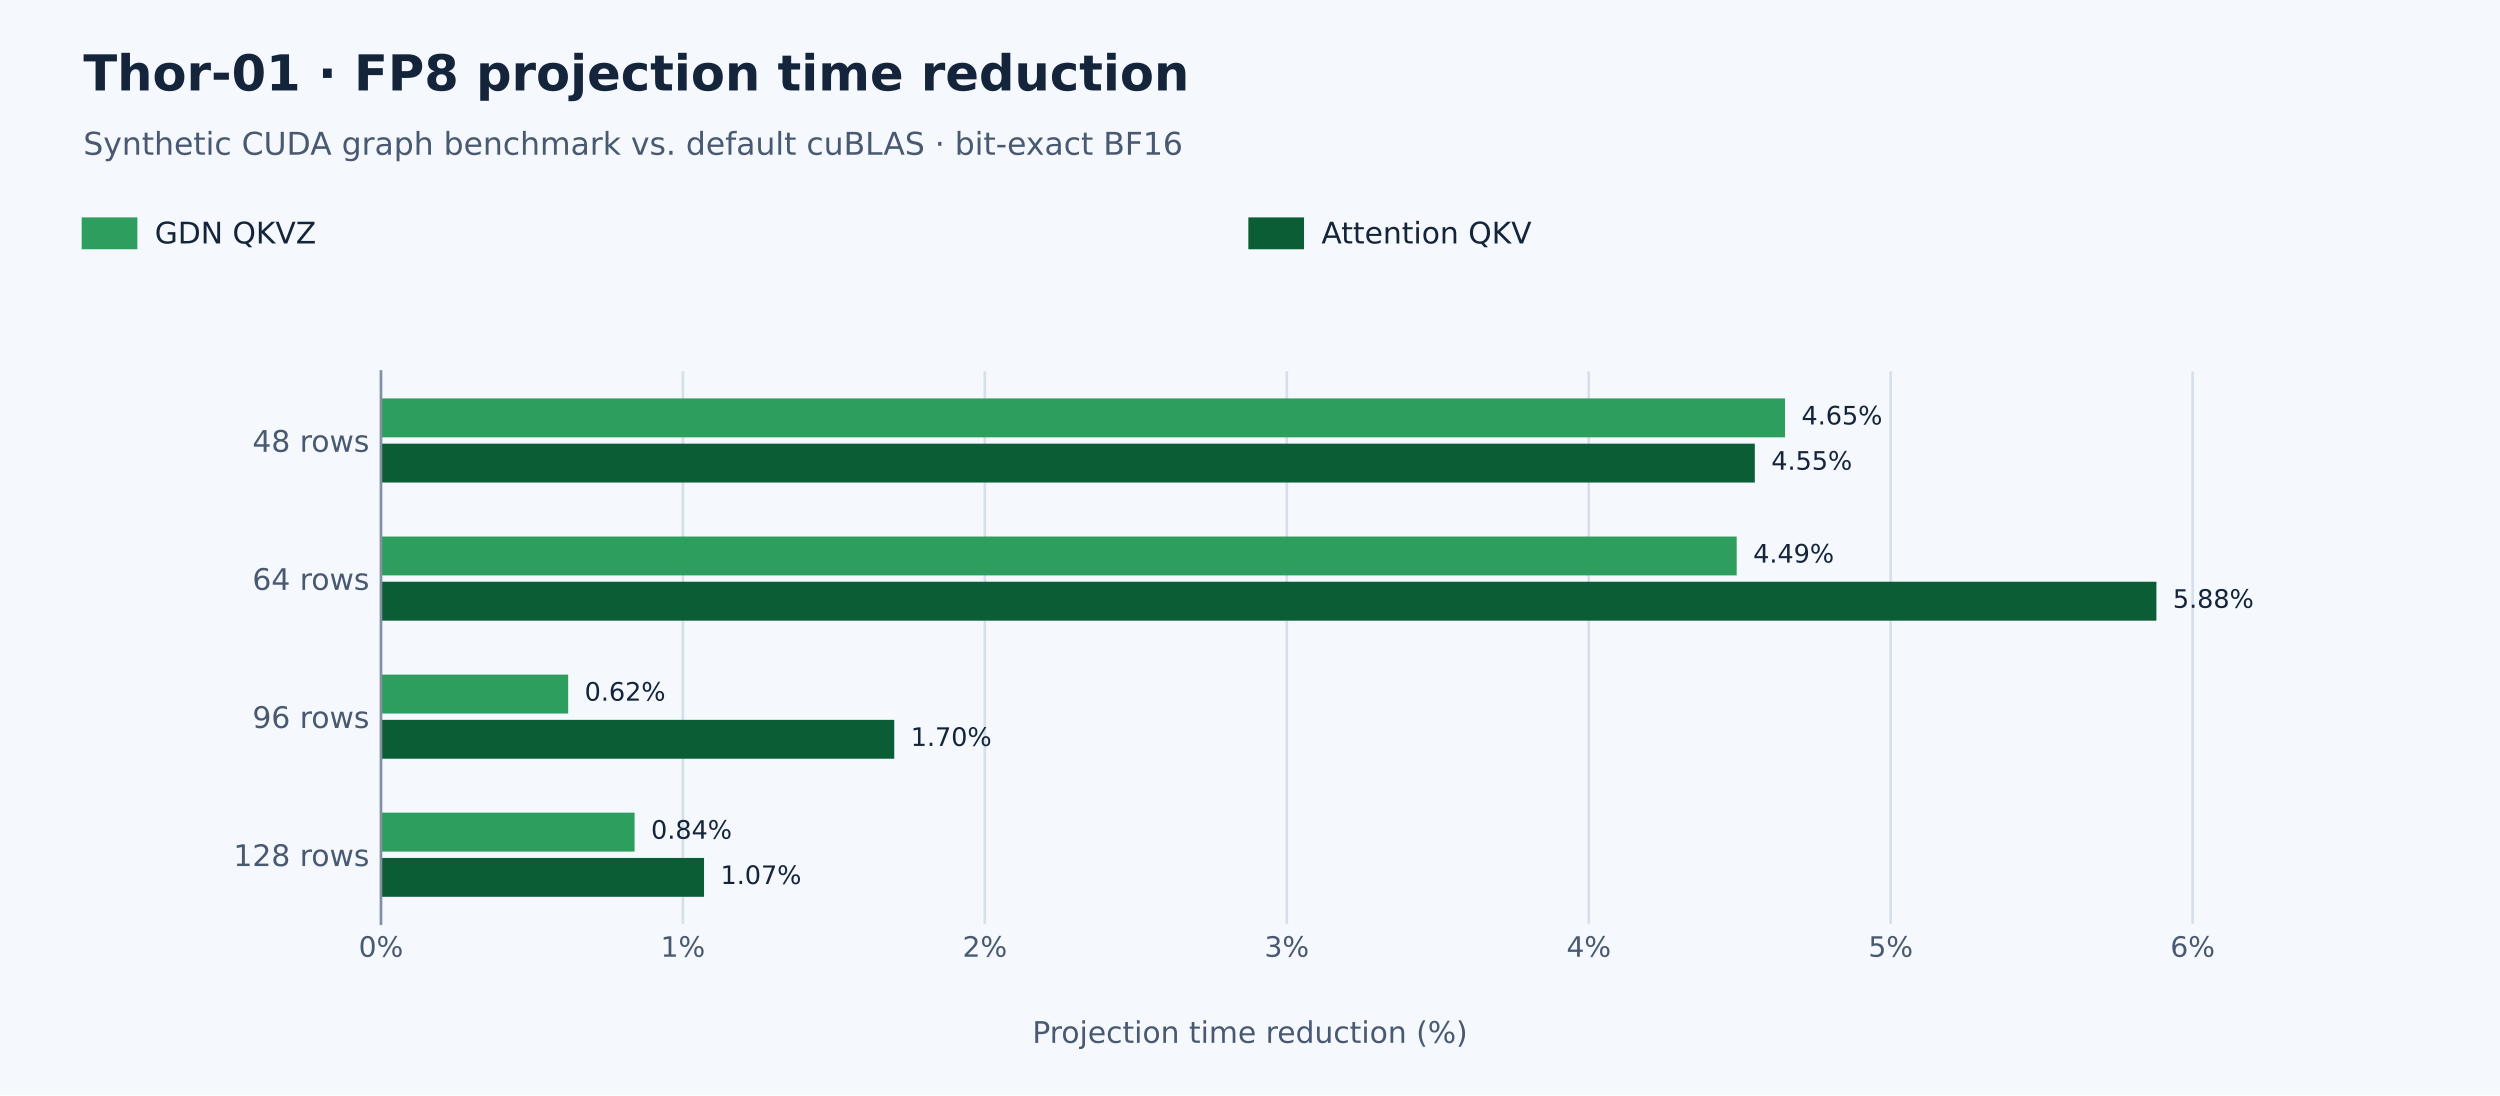
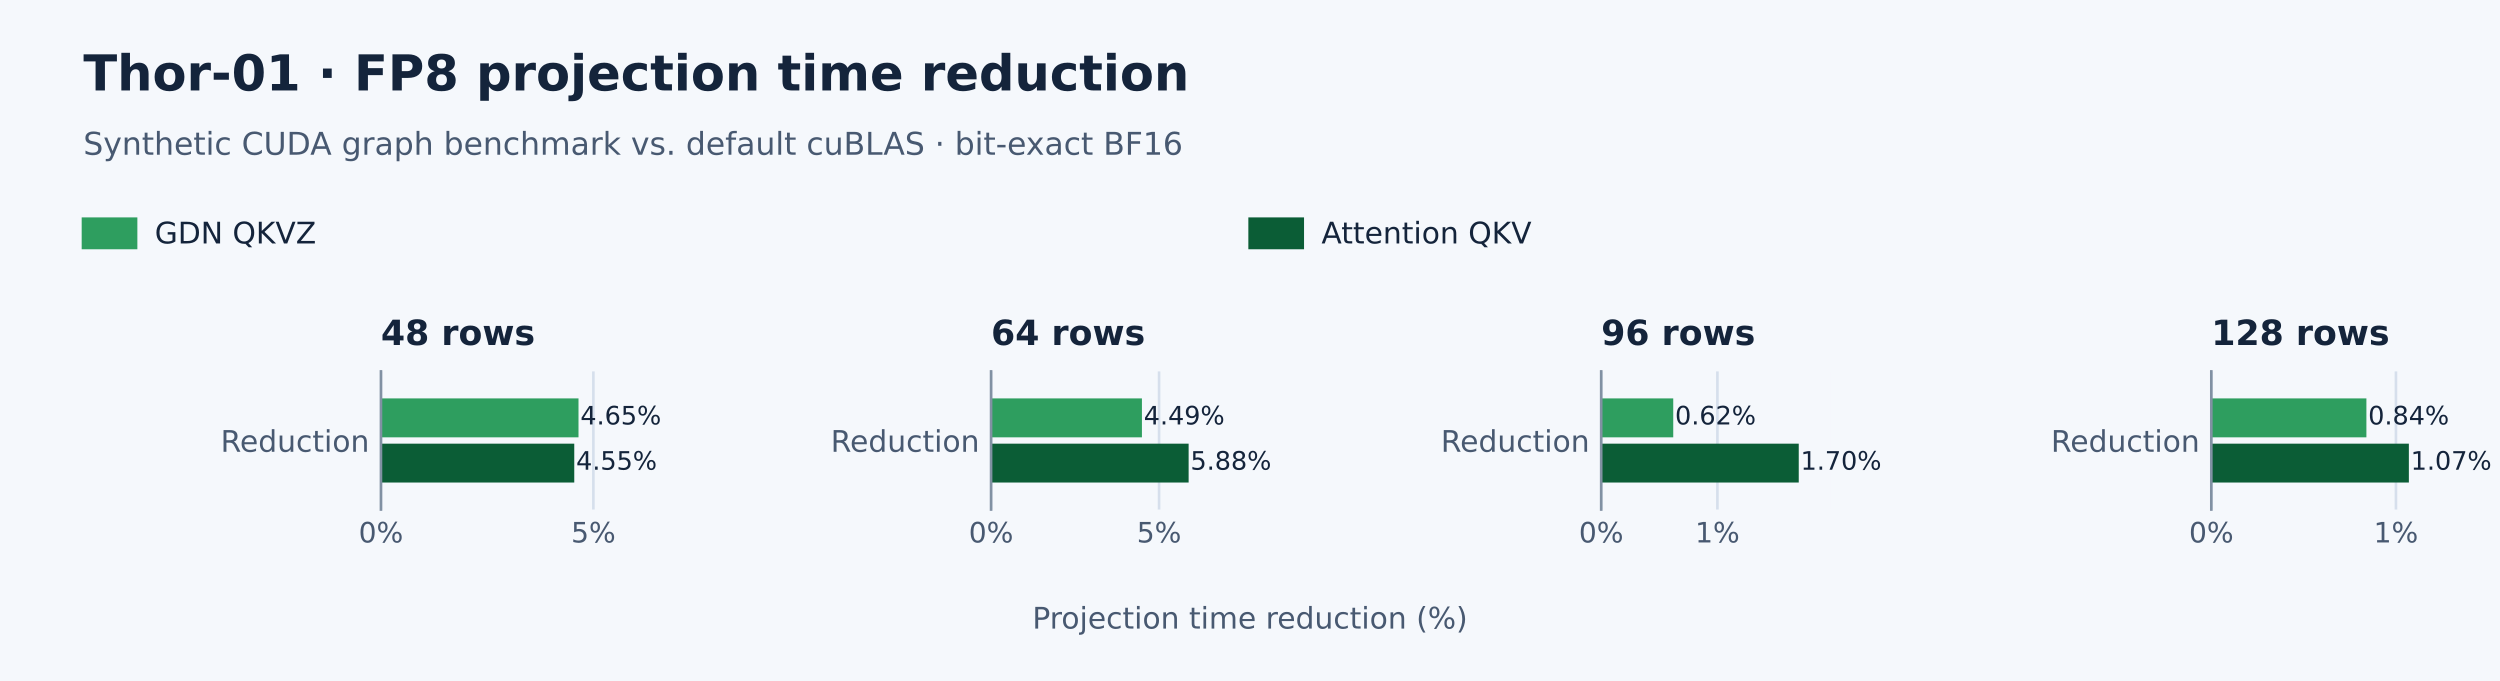
- <svg xmlns="http://www.w3.org/2000/svg" width="756pt" height="331.2pt" viewBox="0 0 756 331.2" version="1.1">
+ <svg xmlns="http://www.w3.org/2000/svg" width="756pt" height="205.92pt" viewBox="0 0 756 205.92" version="1.1">
  <defs>
    <style type="text/css">*{stroke-linejoin: round; stroke-linecap: butt}</style>
  </defs>
  <g id="figure_1">
    <g id="patch_1">
-       <path d="M 0 331.2  L 756 331.2  L 756 0  L 0 0  z " style="fill: #f5f8fc" />
+       <path d="M 0 205.92  L 756 205.92  L 756 0  L 0 0  z " style="fill: #f5f8fc" />
    </g>
    <g id="axes_1">
      <g id="patch_2">
-         <path d="M 115.2 279.36  L 738 279.36  L 738 112.32  L 115.2 112.32  z " style="fill: #f5f8fc" />
+         <path d="M 115.2 154.08  L 184.5 154.08  L 184.5 112.32  L 115.2 112.32  z " style="fill: #f5f8fc" />
      </g>
      <g id="matplotlib.axis_1">
        <g id="xtick_1">
          <g id="line2d_1">
-             <path d="M 115.2 279.36  L 115.2 112.32  " clip-path="url(#pfcefd30d66)" style="fill: none; stroke: #d6dfec; stroke-width: 0.8; stroke-linecap: square" />
+             <path d="M 115.2 154.08  L 115.2 112.32  " clip-path="url(#p41c8f8e82d)" style="fill: none; stroke: #d6dfec; stroke-width: 0.8; stroke-linecap: square" />
          </g>
          <g id="line2d_2" />
          <g id="text_1">
-             <text style="font-size: 8.5px; font-family: 'DejaVu Sans', 'Helvetica Neue', Helvetica, Arial, sans-serif; text-anchor: middle; fill: #485971" x="115.2" y="289.318" transform="rotate(-0 115.2 289.318)">0%</text>
+             <text style="font-size: 8.5px; font-family: 'DejaVu Sans', 'Helvetica Neue', Helvetica, Arial, sans-serif; text-anchor: middle; fill: #485971" x="115.2" y="164.038" transform="rotate(-0 115.2 164.038)">0%</text>
          </g>
        </g>
        <g id="xtick_2">
          <g id="line2d_3">
-             <path d="M 206.509 279.36  L 206.509 112.32  " clip-path="url(#pfcefd30d66)" style="fill: none; stroke: #d6dfec; stroke-width: 0.8; stroke-linecap: square" />
+             <path d="M 179.438 154.08  L 179.438 112.32  " clip-path="url(#p41c8f8e82d)" style="fill: none; stroke: #d6dfec; stroke-width: 0.8; stroke-linecap: square" />
          </g>
          <g id="line2d_4" />
          <g id="text_2">
-             <text style="font-size: 8.5px; font-family: 'DejaVu Sans', 'Helvetica Neue', Helvetica, Arial, sans-serif; text-anchor: middle; fill: #485971" x="206.509" y="289.318" transform="rotate(-0 206.5089 289.318)">1%</text>
-           </g>
-         </g>
-         <g id="xtick_3">
-           <g id="line2d_5">
-             <path d="M 297.818 279.36  L 297.818 112.32  " clip-path="url(#pfcefd30d66)" style="fill: none; stroke: #d6dfec; stroke-width: 0.8; stroke-linecap: square" />
-           </g>
-           <g id="line2d_6" />
-           <g id="text_3">
-             <text style="font-size: 8.5px; font-family: 'DejaVu Sans', 'Helvetica Neue', Helvetica, Arial, sans-serif; text-anchor: middle; fill: #485971" x="297.818" y="289.318" transform="rotate(-0 297.8179 289.318)">2%</text>
-           </g>
-         </g>
-         <g id="xtick_4">
-           <g id="line2d_7">
-             <path d="M 389.127 279.36  L 389.127 112.32  " clip-path="url(#pfcefd30d66)" style="fill: none; stroke: #d6dfec; stroke-width: 0.8; stroke-linecap: square" />
-           </g>
-           <g id="line2d_8" />
-           <g id="text_4">
-             <text style="font-size: 8.5px; font-family: 'DejaVu Sans', 'Helvetica Neue', Helvetica, Arial, sans-serif; text-anchor: middle; fill: #485971" x="389.127" y="289.318" transform="rotate(-0 389.1268 289.318)">3%</text>
-           </g>
-         </g>
-         <g id="xtick_5">
-           <g id="line2d_9">
-             <path d="M 480.436 279.36  L 480.436 112.32  " clip-path="url(#pfcefd30d66)" style="fill: none; stroke: #d6dfec; stroke-width: 0.8; stroke-linecap: square" />
-           </g>
-           <g id="line2d_10" />
-           <g id="text_5">
-             <text style="font-size: 8.5px; font-family: 'DejaVu Sans', 'Helvetica Neue', Helvetica, Arial, sans-serif; text-anchor: middle; fill: #485971" x="480.436" y="289.318" transform="rotate(-0 480.4357 289.318)">4%</text>
-           </g>
-         </g>
-         <g id="xtick_6">
-           <g id="line2d_11">
-             <path d="M 571.745 279.36  L 571.745 112.32  " clip-path="url(#pfcefd30d66)" style="fill: none; stroke: #d6dfec; stroke-width: 0.8; stroke-linecap: square" />
-           </g>
-           <g id="line2d_12" />
-           <g id="text_6">
-             <text style="font-size: 8.5px; font-family: 'DejaVu Sans', 'Helvetica Neue', Helvetica, Arial, sans-serif; text-anchor: middle; fill: #485971" x="571.745" y="289.318" transform="rotate(-0 571.7447 289.318)">5%</text>
-           </g>
-         </g>
-         <g id="xtick_7">
-           <g id="line2d_13">
-             <path d="M 663.054 279.36  L 663.054 112.32  " clip-path="url(#pfcefd30d66)" style="fill: none; stroke: #d6dfec; stroke-width: 0.8; stroke-linecap: square" />
-           </g>
-           <g id="line2d_14" />
-           <g id="text_7">
-             <text style="font-size: 8.5px; font-family: 'DejaVu Sans', 'Helvetica Neue', Helvetica, Arial, sans-serif; text-anchor: middle; fill: #485971" x="663.054" y="289.318" transform="rotate(-0 663.0536 289.318)">6%</text>
+             <text style="font-size: 8.5px; font-family: 'DejaVu Sans', 'Helvetica Neue', Helvetica, Arial, sans-serif; text-anchor: middle; fill: #485971" x="179.438" y="164.038" transform="rotate(-0 179.438 164.038)">5%</text>
          </g>
        </g>
      </g>
      <g id="matplotlib.axis_2">
        <g id="ytick_1">
+           <g id="line2d_5" />
+           <g id="text_3">
+             <text style="font-size: 9px; font-family: 'DejaVu Sans', 'Helvetica Neue', Helvetica, Arial, sans-serif; text-anchor: end; fill: #485971" x="111.7" y="136.619" transform="rotate(-0 111.7 136.6193)">Reduction</text>
+           </g>
+         </g>
+       </g>
+       <g id="patch_3">
+         <path d="M 115.2 120.478  L 174.941 120.478  L 174.941 132.242  L 115.2 132.242  z " clip-path="url(#p41c8f8e82d)" style="fill: #2e9e5f" />
+       </g>
+       <g id="patch_4">
+         <path d="M 115.2 134.158  L 173.657 134.158  L 173.657 145.922  L 115.2 145.922  z " clip-path="url(#p41c8f8e82d)" style="fill: #0b5d36" />
+       </g>
+       <g id="patch_5">
+         <path d="M 115.2 154.08  L 115.2 112.32  " style="fill: none; stroke: #8191a3; stroke-width: 0.8; stroke-linejoin: miter; stroke-linecap: square" />
+       </g>
+       <g id="text_4">
+         <text style="font-size: 7.7px; font-family: 'DejaVu Sans', 'Helvetica Neue', Helvetica, Arial, sans-serif; text-anchor: start; fill: #14243b" x="175.496" y="128.36" transform="rotate(-0 175.4958 128.3602)">4.65%</text>
+       </g>
+       <g id="text_5">
+         <text style="font-size: 7.7px; font-family: 'DejaVu Sans', 'Helvetica Neue', Helvetica, Arial, sans-serif; text-anchor: start; fill: #14243b" x="174.211" y="142.04" transform="rotate(-0 174.211 142.0402)">4.55%</text>
+       </g>
+       <g id="text_6">
+         <text style="font-weight: 700; font-size: 10.5px; font-family: 'DejaVu Sans', 'Helvetica Neue', Helvetica, Arial, sans-serif; text-anchor: start; fill: #14243b" x="115.2" y="104.32" transform="rotate(-0 115.2 104.32)">48 rows</text>
+       </g>
+     </g>
+     <g id="axes_2">
+       <g id="patch_6">
+         <path d="M 299.7 154.08  L 369 154.08  L 369 112.32  L 299.7 112.32  z " style="fill: #f5f8fc" />
+       </g>
+       <g id="matplotlib.axis_3">
+         <g id="xtick_3">
+           <g id="line2d_6">
+             <path d="M 299.7 154.08  L 299.7 112.32  " clip-path="url(#pa7d9a19bf4)" style="fill: none; stroke: #d6dfec; stroke-width: 0.8; stroke-linecap: square" />
+           </g>
+           <g id="line2d_7" />
+           <g id="text_7">
+             <text style="font-size: 8.5px; font-family: 'DejaVu Sans', 'Helvetica Neue', Helvetica, Arial, sans-serif; text-anchor: middle; fill: #485971" x="299.7" y="164.038" transform="rotate(-0 299.7 164.038)">0%</text>
+           </g>
+         </g>
+         <g id="xtick_4">
+           <g id="line2d_8">
+             <path d="M 350.5 154.08  L 350.5 112.32  " clip-path="url(#pa7d9a19bf4)" style="fill: none; stroke: #d6dfec; stroke-width: 0.8; stroke-linecap: square" />
+           </g>
+           <g id="line2d_9" />
+           <g id="text_8">
+             <text style="font-size: 8.5px; font-family: 'DejaVu Sans', 'Helvetica Neue', Helvetica, Arial, sans-serif; text-anchor: middle; fill: #485971" x="350.5" y="164.038" transform="rotate(-0 350.5005 164.038)">5%</text>
+           </g>
+         </g>
+       </g>
+       <g id="matplotlib.axis_4">
+         <g id="ytick_2">
+           <g id="line2d_10" />
+           <g id="text_9">
+             <text style="font-size: 9px; font-family: 'DejaVu Sans', 'Helvetica Neue', Helvetica, Arial, sans-serif; text-anchor: end; fill: #485971" x="296.2" y="136.619" transform="rotate(-0 296.2 136.6193)">Reduction</text>
+           </g>
+         </g>
+       </g>
+       <g id="patch_7">
+         <path d="M 299.7 120.478  L 345.319 120.478  L 345.319 132.242  L 299.7 132.242  z " clip-path="url(#pa7d9a19bf4)" style="fill: #2e9e5f" />
+       </g>
+       <g id="patch_8">
+         <path d="M 299.7 134.158  L 359.441 134.158  L 359.441 145.922  L 299.7 145.922  z " clip-path="url(#pa7d9a19bf4)" style="fill: #0b5d36" />
+       </g>
+       <g id="patch_9">
+         <path d="M 299.7 154.08  L 299.7 112.32  " style="fill: none; stroke: #8191a3; stroke-width: 0.8; stroke-linejoin: miter; stroke-linecap: square" />
+       </g>
+       <g id="text_10">
+         <text style="font-size: 7.7px; font-family: 'DejaVu Sans', 'Helvetica Neue', Helvetica, Arial, sans-serif; text-anchor: start; fill: #14243b" x="345.873" y="128.36" transform="rotate(-0 345.8732 128.3602)">4.49%</text>
+       </g>
+       <g id="text_11">
+         <text style="font-size: 7.7px; font-family: 'DejaVu Sans', 'Helvetica Neue', Helvetica, Arial, sans-serif; text-anchor: start; fill: #14243b" x="359.996" y="142.04" transform="rotate(-0 359.9958 142.0402)">5.88%</text>
+       </g>
+       <g id="text_12">
+         <text style="font-weight: 700; font-size: 10.5px; font-family: 'DejaVu Sans', 'Helvetica Neue', Helvetica, Arial, sans-serif; text-anchor: start; fill: #14243b" x="299.7" y="104.32" transform="rotate(-0 299.7 104.32)">64 rows</text>
+       </g>
+     </g>
+     <g id="axes_3">
+       <g id="patch_10">
+         <path d="M 484.2 154.08  L 553.5 154.08  L 553.5 112.32  L 484.2 112.32  z " style="fill: #f5f8fc" />
+       </g>
+       <g id="matplotlib.axis_5">
+         <g id="xtick_5">
+           <g id="line2d_11">
+             <path d="M 484.2 154.08  L 484.2 112.32  " clip-path="url(#pa550326b88)" style="fill: none; stroke: #d6dfec; stroke-width: 0.8; stroke-linecap: square" />
+           </g>
+           <g id="line2d_12" />
+           <g id="text_13">
+             <text style="font-size: 8.5px; font-family: 'DejaVu Sans', 'Helvetica Neue', Helvetica, Arial, sans-serif; text-anchor: middle; fill: #485971" x="484.2" y="164.038" transform="rotate(-0 484.2 164.038)">0%</text>
+           </g>
+         </g>
+         <g id="xtick_6">
+           <g id="line2d_13">
+             <path d="M 519.342 154.08  L 519.342 112.32  " clip-path="url(#pa550326b88)" style="fill: none; stroke: #d6dfec; stroke-width: 0.8; stroke-linecap: square" />
+           </g>
+           <g id="line2d_14" />
+           <g id="text_14">
+             <text style="font-size: 8.5px; font-family: 'DejaVu Sans', 'Helvetica Neue', Helvetica, Arial, sans-serif; text-anchor: middle; fill: #485971" x="519.342" y="164.038" transform="rotate(-0 519.342 164.038)">1%</text>
+           </g>
+         </g>
+       </g>
+       <g id="matplotlib.axis_6">
+         <g id="ytick_3">
          <g id="line2d_15" />
-           <g id="text_8">
-             <text style="font-size: 9px; font-family: 'DejaVu Sans', 'Helvetica Neue', Helvetica, Arial, sans-serif; text-anchor: end; fill: #485971" x="111.7" y="136.619" transform="rotate(-0 111.7 136.6189)">48 rows</text>
-           </g>
-         </g>
-         <g id="ytick_2">
-           <g id="line2d_16" />
-           <g id="text_9">
-             <text style="font-size: 9px; font-family: 'DejaVu Sans', 'Helvetica Neue', Helvetica, Arial, sans-serif; text-anchor: end; fill: #485971" x="111.7" y="178.379" transform="rotate(-0 111.7 178.3789)">64 rows</text>
-           </g>
-         </g>
-         <g id="ytick_3">
+           <g id="text_15">
+             <text style="font-size: 9px; font-family: 'DejaVu Sans', 'Helvetica Neue', Helvetica, Arial, sans-serif; text-anchor: end; fill: #485971" x="480.7" y="136.619" transform="rotate(-0 480.7 136.6193)">Reduction</text>
+           </g>
+         </g>
+       </g>
+       <g id="patch_11">
+         <path d="M 484.2 120.478  L 505.988 120.478  L 505.988 132.242  L 484.2 132.242  z " clip-path="url(#pa550326b88)" style="fill: #2e9e5f" />
+       </g>
+       <g id="patch_12">
+         <path d="M 484.2 134.158  L 543.941 134.158  L 543.941 145.922  L 484.2 145.922  z " clip-path="url(#pa550326b88)" style="fill: #0b5d36" />
+       </g>
+       <g id="patch_13">
+         <path d="M 484.2 154.08  L 484.2 112.32  " style="fill: none; stroke: #8191a3; stroke-width: 0.8; stroke-linejoin: miter; stroke-linecap: square" />
+       </g>
+       <g id="text_16">
+         <text style="font-size: 7.7px; font-family: 'DejaVu Sans', 'Helvetica Neue', Helvetica, Arial, sans-serif; text-anchor: start; fill: #14243b" x="506.542" y="128.36" transform="rotate(-0 506.5424 128.3602)">0.62%</text>
+       </g>
+       <g id="text_17">
+         <text style="font-size: 7.7px; font-family: 'DejaVu Sans', 'Helvetica Neue', Helvetica, Arial, sans-serif; text-anchor: start; fill: #14243b" x="544.496" y="142.04" transform="rotate(-0 544.4958 142.0402)">1.70%</text>
+       </g>
+       <g id="text_18">
+         <text style="font-weight: 700; font-size: 10.5px; font-family: 'DejaVu Sans', 'Helvetica Neue', Helvetica, Arial, sans-serif; text-anchor: start; fill: #14243b" x="484.2" y="104.32" transform="rotate(-0 484.2 104.32)">96 rows</text>
+       </g>
+     </g>
+     <g id="axes_4">
+       <g id="patch_14">
+         <path d="M 668.7 154.08  L 738 154.08  L 738 112.32  L 668.7 112.32  z " style="fill: #f5f8fc" />
+       </g>
+       <g id="matplotlib.axis_7">
+         <g id="xtick_7">
+           <g id="line2d_16">
+             <path d="M 668.7 154.08  L 668.7 112.32  " clip-path="url(#p7dd41952dc)" style="fill: none; stroke: #d6dfec; stroke-width: 0.8; stroke-linecap: square" />
+           </g>
          <g id="line2d_17" />
-           <g id="text_10">
-             <text style="font-size: 9px; font-family: 'DejaVu Sans', 'Helvetica Neue', Helvetica, Arial, sans-serif; text-anchor: end; fill: #485971" x="111.7" y="220.139" transform="rotate(-0 111.7 220.1389)">96 rows</text>
-           </g>
-         </g>
+           <g id="text_19">
+             <text style="font-size: 8.5px; font-family: 'DejaVu Sans', 'Helvetica Neue', Helvetica, Arial, sans-serif; text-anchor: middle; fill: #485971" x="668.7" y="164.038" transform="rotate(-0 668.7 164.038)">0%</text>
+           </g>
+         </g>
+         <g id="xtick_8">
+           <g id="line2d_18">
+             <path d="M 724.533 154.08  L 724.533 112.32  " clip-path="url(#p7dd41952dc)" style="fill: none; stroke: #d6dfec; stroke-width: 0.8; stroke-linecap: square" />
+           </g>
+           <g id="line2d_19" />
+           <g id="text_20">
+             <text style="font-size: 8.5px; font-family: 'DejaVu Sans', 'Helvetica Neue', Helvetica, Arial, sans-serif; text-anchor: middle; fill: #485971" x="724.533" y="164.038" transform="rotate(-0 724.5331 164.038)">1%</text>
+           </g>
+         </g>
+       </g>
+       <g id="matplotlib.axis_8">
        <g id="ytick_4">
-           <g id="line2d_18" />
-           <g id="text_11">
-             <text style="font-size: 9px; font-family: 'DejaVu Sans', 'Helvetica Neue', Helvetica, Arial, sans-serif; text-anchor: end; fill: #485971" x="111.7" y="261.899" transform="rotate(-0 111.7 261.8989)">128 rows</text>
-           </g>
-         </g>
-       </g>
-       <g id="patch_3">
-         <path d="M 115.2 120.478  L 539.787 120.478  L 539.787 132.242  L 115.2 132.242  z " clip-path="url(#pfcefd30d66)" style="fill: #2e9e5f" />
-       </g>
-       <g id="patch_4">
-         <path d="M 115.2 134.158  L 530.656 134.158  L 530.656 145.922  L 115.2 145.922  z " clip-path="url(#pfcefd30d66)" style="fill: #0b5d36" />
-       </g>
-       <g id="patch_5">
-         <path d="M 115.2 162.238  L 525.177 162.238  L 525.177 174.002  L 115.2 174.002  z " clip-path="url(#pfcefd30d66)" style="fill: #2e9e5f" />
-       </g>
-       <g id="patch_6">
-         <path d="M 115.2 175.918  L 652.097 175.918  L 652.097 187.682  L 115.2 187.682  z " clip-path="url(#pfcefd30d66)" style="fill: #0b5d36" />
-       </g>
-       <g id="patch_7">
-         <path d="M 115.2 203.998  L 171.812 203.998  L 171.812 215.762  L 115.2 215.762  z " clip-path="url(#pfcefd30d66)" style="fill: #2e9e5f" />
-       </g>
-       <g id="patch_8">
-         <path d="M 115.2 217.678  L 270.425 217.678  L 270.425 229.442  L 115.2 229.442  z " clip-path="url(#pfcefd30d66)" style="fill: #0b5d36" />
-       </g>
-       <g id="patch_9">
-         <path d="M 115.2 245.758  L 191.9 245.758  L 191.9 257.522  L 115.2 257.522  z " clip-path="url(#pfcefd30d66)" style="fill: #2e9e5f" />
-       </g>
-       <g id="patch_10">
-         <path d="M 115.2 259.438  L 212.901 259.438  L 212.901 271.202  L 115.2 271.202  z " clip-path="url(#pfcefd30d66)" style="fill: #0b5d36" />
-       </g>
-       <g id="patch_11">
-         <path d="M 115.2 279.36  L 115.2 112.32  " style="fill: none; stroke: #8191a3; stroke-width: 0.8; stroke-linejoin: miter; stroke-linecap: square" />
-       </g>
-       <g id="text_12">
-         <text style="font-size: 7.7px; font-family: 'DejaVu Sans', 'Helvetica Neue', Helvetica, Arial, sans-serif; text-anchor: start; fill: #14243b" x="544.769" y="128.36" transform="rotate(-0 544.769 128.3602)">4.65%</text>
-       </g>
-       <g id="text_13">
-         <text style="font-size: 7.7px; font-family: 'DejaVu Sans', 'Helvetica Neue', Helvetica, Arial, sans-serif; text-anchor: start; fill: #14243b" x="535.638" y="142.04" transform="rotate(-0 535.6381 142.0402)">4.55%</text>
-       </g>
-       <g id="text_14">
-         <text style="font-size: 7.7px; font-family: 'DejaVu Sans', 'Helvetica Neue', Helvetica, Arial, sans-serif; text-anchor: start; fill: #14243b" x="530.16" y="170.12" transform="rotate(-0 530.1595 170.1202)">4.49%</text>
-       </g>
-       <g id="text_15">
-         <text style="font-size: 7.7px; font-family: 'DejaVu Sans', 'Helvetica Neue', Helvetica, Arial, sans-serif; text-anchor: start; fill: #14243b" x="657.079" y="183.8" transform="rotate(-0 657.079 183.8002)">5.88%</text>
-       </g>
-       <g id="text_16">
-         <text style="font-size: 7.7px; font-family: 'DejaVu Sans', 'Helvetica Neue', Helvetica, Arial, sans-serif; text-anchor: start; fill: #14243b" x="176.794" y="211.88" transform="rotate(-0 176.7939 211.8802)">0.62%</text>
-       </g>
-       <g id="text_17">
-         <text style="font-size: 7.7px; font-family: 'DejaVu Sans', 'Helvetica Neue', Helvetica, Arial, sans-serif; text-anchor: start; fill: #14243b" x="275.408" y="225.56" transform="rotate(-0 275.4076 225.5602)">1.70%</text>
-       </g>
-       <g id="text_18">
-         <text style="font-size: 7.7px; font-family: 'DejaVu Sans', 'Helvetica Neue', Helvetica, Arial, sans-serif; text-anchor: start; fill: #14243b" x="196.882" y="253.64" transform="rotate(-0 196.8819 253.6402)">0.84%</text>
-       </g>
-       <g id="text_19">
-         <text style="font-size: 7.7px; font-family: 'DejaVu Sans', 'Helvetica Neue', Helvetica, Arial, sans-serif; text-anchor: start; fill: #14243b" x="217.883" y="267.32" transform="rotate(-0 217.883 267.3202)">1.07%</text>
-       </g>
-     </g>
-     <g id="patch_12">
+           <g id="line2d_20" />
+           <g id="text_21">
+             <text style="font-size: 9px; font-family: 'DejaVu Sans', 'Helvetica Neue', Helvetica, Arial, sans-serif; text-anchor: end; fill: #485971" x="665.2" y="136.619" transform="rotate(-0 665.2 136.6193)">Reduction</text>
+           </g>
+         </g>
+       </g>
+       <g id="patch_15">
+         <path d="M 668.7 120.478  L 715.6 120.478  L 715.6 132.242  L 668.7 132.242  z " clip-path="url(#p7dd41952dc)" style="fill: #2e9e5f" />
+       </g>
+       <g id="patch_16">
+         <path d="M 668.7 134.158  L 728.441 134.158  L 728.441 145.922  L 668.7 145.922  z " clip-path="url(#p7dd41952dc)" style="fill: #0b5d36" />
+       </g>
+       <g id="patch_17">
+         <path d="M 668.7 154.08  L 668.7 112.32  " style="fill: none; stroke: #8191a3; stroke-width: 0.8; stroke-linejoin: miter; stroke-linecap: square" />
+       </g>
+       <g id="text_22">
+         <text style="font-size: 7.7px; font-family: 'DejaVu Sans', 'Helvetica Neue', Helvetica, Arial, sans-serif; text-anchor: start; fill: #14243b" x="716.154" y="128.36" transform="rotate(-0 716.1542 128.3602)">0.84%</text>
+       </g>
+       <g id="text_23">
+         <text style="font-size: 7.7px; font-family: 'DejaVu Sans', 'Helvetica Neue', Helvetica, Arial, sans-serif; text-anchor: start; fill: #14243b" x="728.996" y="142.04" transform="rotate(-0 728.9958 142.0402)">1.07%</text>
+       </g>
+       <g id="text_24">
+         <text style="font-weight: 700; font-size: 10.5px; font-family: 'DejaVu Sans', 'Helvetica Neue', Helvetica, Arial, sans-serif; text-anchor: start; fill: #14243b" x="668.7" y="104.32" transform="rotate(-0 668.7 104.32)">128 rows</text>
+       </g>
+     </g>
+     <g id="patch_18">
      <path d="M 25.2 74.88  L 41.04 74.88  L 41.04 66.24  L 25.2 66.24  z " style="fill: #2e9e5f; stroke: #2e9e5f; stroke-linejoin: miter" />
    </g>
-     <g id="patch_13">
+     <g id="patch_19">
      <path d="M 378 74.88  L 393.84 74.88  L 393.84 66.24  L 378 66.24  z " style="fill: #0b5d36; stroke: #0b5d36; stroke-linejoin: miter" />
    </g>
-     <g id="text_20">
+     <g id="text_25">
      <text style="font-weight: 700; font-size: 15px; font-family: 'DejaVu Sans', 'Helvetica Neue', Helvetica, Arial, sans-serif; text-anchor: start; fill: #14243b" x="25.2" y="27.36" transform="rotate(-0 25.2 27.36)">Thor-01 · FP8 projection time reduction</text>
    </g>
-     <g id="text_21">
+     <g id="text_26">
      <text style="font-size: 9.5px; font-family: 'DejaVu Sans', 'Helvetica Neue', Helvetica, Arial, sans-serif; text-anchor: start; fill: #485971" x="25.2" y="46.8" transform="rotate(-0 25.2 46.8)">Synthetic CUDA graph benchmark vs. default cuBLAS · bit-exact BF16</text>
    </g>
-     <g id="text_22">
+     <g id="text_27">
      <text style="font-size: 9px; font-family: 'DejaVu Sans', 'Helvetica Neue', Helvetica, Arial, sans-serif; text-anchor: start; fill: #14243b" x="46.8" y="73.618" transform="rotate(-0 46.8 73.61789)">GDN QKVZ</text>
    </g>
-     <g id="text_23">
+     <g id="text_28">
      <text style="font-size: 9px; font-family: 'DejaVu Sans', 'Helvetica Neue', Helvetica, Arial, sans-serif; text-anchor: start; fill: #14243b" x="399.6" y="73.618" transform="rotate(-0 399.6 73.61824)">Attention QKV</text>
    </g>
-     <g id="text_24">
-       <text style="font-size: 9px; font-family: 'DejaVu Sans', 'Helvetica Neue', Helvetica, Arial, sans-serif; text-anchor: middle; fill: #485971" x="378" y="315.36" transform="rotate(-0 378 315.36)">Projection time reduction (%)</text>
+     <g id="text_29">
+       <text style="font-size: 9px; font-family: 'DejaVu Sans', 'Helvetica Neue', Helvetica, Arial, sans-serif; text-anchor: middle; fill: #485971" x="378" y="190.08" transform="rotate(-0 378 190.08)">Projection time reduction (%)</text>
    </g>
  </g>
  <defs>
-     <clipPath id="pfcefd30d66">
-       <rect x="115.2" y="112.32" width="622.8" height="167.04" />
+     <clipPath id="p41c8f8e82d">
+       <rect x="115.2" y="112.32" width="69.3" height="41.76" />
+     </clipPath>
+     <clipPath id="pa7d9a19bf4">
+       <rect x="299.7" y="112.32" width="69.3" height="41.76" />
+     </clipPath>
+     <clipPath id="pa550326b88">
+       <rect x="484.2" y="112.32" width="69.3" height="41.76" />
+     </clipPath>
+     <clipPath id="p7dd41952dc">
+       <rect x="668.7" y="112.32" width="69.3" height="41.76" />
    </clipPath>
  </defs>
</svg>
